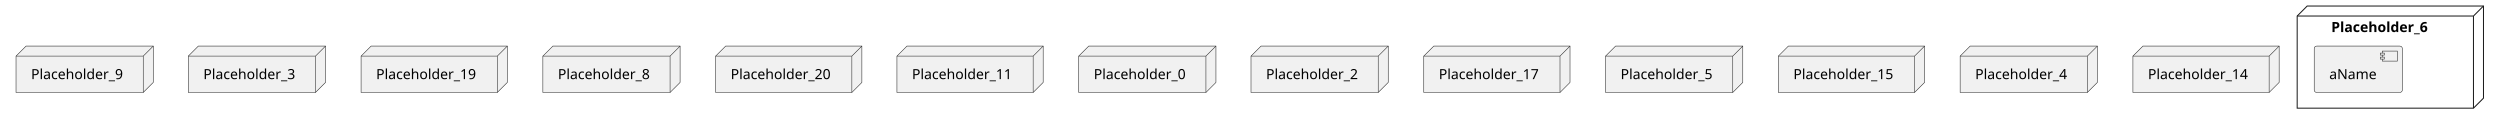
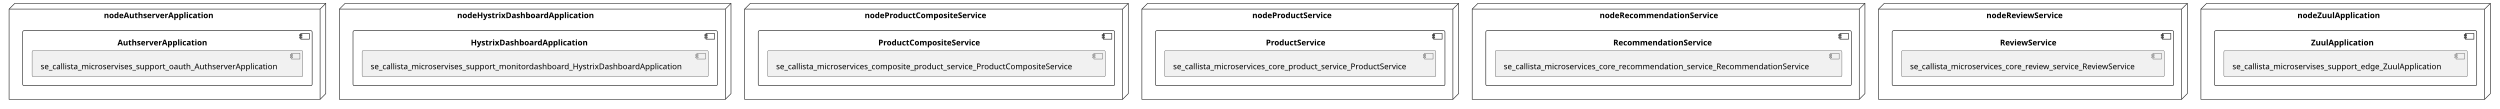
- <svg xmlns="http://www.w3.org/2000/svg" xmlns:xlink="http://www.w3.org/1999/xlink" contentStyleType="text/css" height="125px" preserveAspectRatio="none" style="width:2496px;height:125px;background:#FFFFFF;" version="1.1" viewBox="0 0 2496 125" width="2496px" zoomAndPan="magnify">
+ <svg xmlns="http://www.w3.org/2000/svg" xmlns:xlink="http://www.w3.org/1999/xlink" contentStyleType="text/css" height="192px" preserveAspectRatio="none" style="width:4405px;height:192px;background:#FFFFFF;" version="1.1" viewBox="0 0 4405 192" width="4405px" zoomAndPan="magnify">
  <defs />
  <g>
-     <g id="cluster_Placeholder_6">
-       <polygon fill="none" points="2293.5,16,2303.5,6,2479.5,6,2479.5,98,2469.5,108,2293.5,108,2293.5,16" style="stroke:#181818;stroke-width:1.0;" />
-       <line style="stroke:#181818;stroke-width:1.0;" x1="2469.5" x2="2479.5" y1="16" y2="6" />
-       <line style="stroke:#181818;stroke-width:1.0;" x1="2293.5" x2="2469.5" y1="16" y2="16" />
-       <line style="stroke:#181818;stroke-width:1.0;" x1="2469.5" x2="2469.5" y1="16" y2="108" />
-       <text fill="#000000" font-family="sans-serif" font-size="14" font-weight="bold" lengthAdjust="spacing" textLength="110" x="2327.5" y="31.995">Placeholder_6</text>
+     <g id="cluster_nodeAuthserverApplication">
+       <polygon fill="none" points="16,16,26,6,574,6,574,165,564,175,16,175,16,16" style="stroke:#181818;stroke-width:1.0;" />
+       <line style="stroke:#181818;stroke-width:1.0;" x1="564" x2="574" y1="16" y2="6" />
+       <line style="stroke:#181818;stroke-width:1.0;" x1="16" x2="564" y1="16" y2="16" />
+       <line style="stroke:#181818;stroke-width:1.0;" x1="564" x2="564" y1="16" y2="175" />
+       <text fill="#000000" font-family="sans-serif" font-size="14" font-weight="bold" lengthAdjust="spacing" textLength="216" x="183" y="31.995">nodeAuthserverApplication</text>
    </g>
-     <g id="elem_aName">
-       <a href="callistaenterprise-blog-microservices.system#_v_4EMLw4Ee6nz4rkStDbzw" target="_top" title="callistaenterprise-blog-microservices.system#_v_4EMLw4Ee6nz4rkStDbzw" xlink:actuate="onRequest" xlink:href="callistaenterprise-blog-microservices.system#_v_4EMLw4Ee6nz4rkStDbzw" xlink:show="new" xlink:title="callistaenterprise-blog-microservices.system#_v_4EMLw4Ee6nz4rkStDbzw" xlink:type="simple">
-         <rect fill="#F1F1F1" height="46.297" rx="2.5" ry="2.5" style="stroke:#181818;stroke-width:0.5;" width="88" x="2310.5" y="46" />
-         <rect fill="#F1F1F1" height="10" style="stroke:#181818;stroke-width:0.5;" width="15" x="2378.5" y="51" />
-         <rect fill="#F1F1F1" height="2" style="stroke:#181818;stroke-width:0.5;" width="4" x="2376.5" y="53" />
-         <rect fill="#F1F1F1" height="2" style="stroke:#181818;stroke-width:0.5;" width="4" x="2376.5" y="57" />
-         <text fill="#000000" font-family="sans-serif" font-size="14" lengthAdjust="spacing" textLength="48" x="2325.5" y="78.995">aName</text>
+     <g id="cluster_AuthserverApplication">
+       <rect fill="none" height="97" rx="2.5" ry="2.5" style="stroke:#181818;stroke-width:1.0;" width="510" x="40" y="54" />
+       <rect fill="none" height="10" style="stroke:#181818;stroke-width:1.0;" width="15" x="530" y="59" />
+       <rect fill="none" height="2" style="stroke:#181818;stroke-width:1.0;" width="4" x="528" y="61" />
+       <rect fill="none" height="2" style="stroke:#181818;stroke-width:1.0;" width="4" x="528" y="65" />
+       <text fill="#000000" font-family="sans-serif" font-size="14" font-weight="bold" lengthAdjust="spacing" textLength="176" x="207" y="79.995">AuthserverApplication</text>
+     </g>
+     <g id="cluster_nodeHystrixDashboardApplication">
+       <polygon fill="none" points="598,16,608,6,1288,6,1288,165,1278,175,598,175,598,16" style="stroke:#181818;stroke-width:1.0;" />
+       <line style="stroke:#181818;stroke-width:1.0;" x1="1278" x2="1288" y1="16" y2="6" />
+       <line style="stroke:#181818;stroke-width:1.0;" x1="598" x2="1278" y1="16" y2="16" />
+       <line style="stroke:#181818;stroke-width:1.0;" x1="1278" x2="1278" y1="16" y2="175" />
+       <text fill="#000000" font-family="sans-serif" font-size="14" font-weight="bold" lengthAdjust="spacing" textLength="267" x="805.5" y="31.995">nodeHystrixDashboardApplication</text>
+     </g>
+     <g id="cluster_HystrixDashboardApplication">
+       <rect fill="none" height="97" rx="2.5" ry="2.5" style="stroke:#181818;stroke-width:1.0;" width="642" x="622" y="54" />
+       <rect fill="none" height="10" style="stroke:#181818;stroke-width:1.0;" width="15" x="1244" y="59" />
+       <rect fill="none" height="2" style="stroke:#181818;stroke-width:1.0;" width="4" x="1242" y="61" />
+       <rect fill="none" height="2" style="stroke:#181818;stroke-width:1.0;" width="4" x="1242" y="65" />
+       <text fill="#000000" font-family="sans-serif" font-size="14" font-weight="bold" lengthAdjust="spacing" textLength="227" x="829.5" y="79.995">HystrixDashboardApplication</text>
+     </g>
+     <g id="cluster_nodeProductCompositeService">
+       <polygon fill="none" points="1312,16,1322,6,1988,6,1988,165,1978,175,1312,175,1312,16" style="stroke:#181818;stroke-width:1.0;" />
+       <line style="stroke:#181818;stroke-width:1.0;" x1="1978" x2="1988" y1="16" y2="6" />
+       <line style="stroke:#181818;stroke-width:1.0;" x1="1312" x2="1978" y1="16" y2="16" />
+       <line style="stroke:#181818;stroke-width:1.0;" x1="1978" x2="1978" y1="16" y2="175" />
+       <text fill="#000000" font-family="sans-serif" font-size="14" font-weight="bold" lengthAdjust="spacing" textLength="245" x="1523.5" y="31.995">nodeProductCompositeService</text>
+     </g>
+     <g id="cluster_ProductCompositeService">
+       <rect fill="none" height="97" rx="2.5" ry="2.5" style="stroke:#181818;stroke-width:1.0;" width="628" x="1336" y="54" />
+       <rect fill="none" height="10" style="stroke:#181818;stroke-width:1.0;" width="15" x="1944" y="59" />
+       <rect fill="none" height="2" style="stroke:#181818;stroke-width:1.0;" width="4" x="1942" y="61" />
+       <rect fill="none" height="2" style="stroke:#181818;stroke-width:1.0;" width="4" x="1942" y="65" />
+       <text fill="#000000" font-family="sans-serif" font-size="14" font-weight="bold" lengthAdjust="spacing" textLength="205" x="1547.5" y="79.995">ProductCompositeService</text>
+     </g>
+     <g id="cluster_nodeProductService">
+       <polygon fill="none" points="2012,16,2022,6,2570,6,2570,165,2560,175,2012,175,2012,16" style="stroke:#181818;stroke-width:1.0;" />
+       <line style="stroke:#181818;stroke-width:1.0;" x1="2560" x2="2570" y1="16" y2="6" />
+       <line style="stroke:#181818;stroke-width:1.0;" x1="2012" x2="2560" y1="16" y2="16" />
+       <line style="stroke:#181818;stroke-width:1.0;" x1="2560" x2="2560" y1="16" y2="175" />
+       <text fill="#000000" font-family="sans-serif" font-size="14" font-weight="bold" lengthAdjust="spacing" textLength="161" x="2206.5" y="31.995">nodeProductService</text>
+     </g>
+     <g id="cluster_ProductService">
+       <rect fill="none" height="97" rx="2.5" ry="2.5" style="stroke:#181818;stroke-width:1.0;" width="510" x="2036" y="54" />
+       <rect fill="none" height="10" style="stroke:#181818;stroke-width:1.0;" width="15" x="2526" y="59" />
+       <rect fill="none" height="2" style="stroke:#181818;stroke-width:1.0;" width="4" x="2524" y="61" />
+       <rect fill="none" height="2" style="stroke:#181818;stroke-width:1.0;" width="4" x="2524" y="65" />
+       <text fill="#000000" font-family="sans-serif" font-size="14" font-weight="bold" lengthAdjust="spacing" textLength="121" x="2230.5" y="79.995">ProductService</text>
+     </g>
+     <g id="cluster_nodeRecommendationService">
+       <polygon fill="none" points="2594,16,2604,6,3286,6,3286,165,3276,175,2594,175,2594,16" style="stroke:#181818;stroke-width:1.0;" />
+       <line style="stroke:#181818;stroke-width:1.0;" x1="3276" x2="3286" y1="16" y2="6" />
+       <line style="stroke:#181818;stroke-width:1.0;" x1="2594" x2="3276" y1="16" y2="16" />
+       <line style="stroke:#181818;stroke-width:1.0;" x1="3276" x2="3276" y1="16" y2="175" />
+       <text fill="#000000" font-family="sans-serif" font-size="14" font-weight="bold" lengthAdjust="spacing" textLength="235" x="2818.5" y="31.995">nodeRecommendationService</text>
+     </g>
+     <g id="cluster_RecommendationService">
+       <rect fill="none" height="97" rx="2.5" ry="2.5" style="stroke:#181818;stroke-width:1.0;" width="644" x="2618" y="54" />
+       <rect fill="none" height="10" style="stroke:#181818;stroke-width:1.0;" width="15" x="3242" y="59" />
+       <rect fill="none" height="2" style="stroke:#181818;stroke-width:1.0;" width="4" x="3240" y="61" />
+       <rect fill="none" height="2" style="stroke:#181818;stroke-width:1.0;" width="4" x="3240" y="65" />
+       <text fill="#000000" font-family="sans-serif" font-size="14" font-weight="bold" lengthAdjust="spacing" textLength="195" x="2842.5" y="79.995">RecommendationService</text>
+     </g>
+     <g id="cluster_nodeReviewService">
+       <polygon fill="none" points="3310,16,3320,6,3854,6,3854,165,3844,175,3310,175,3310,16" style="stroke:#181818;stroke-width:1.0;" />
+       <line style="stroke:#181818;stroke-width:1.0;" x1="3844" x2="3854" y1="16" y2="6" />
+       <line style="stroke:#181818;stroke-width:1.0;" x1="3310" x2="3844" y1="16" y2="16" />
+       <line style="stroke:#181818;stroke-width:1.0;" x1="3844" x2="3844" y1="16" y2="175" />
+       <text fill="#000000" font-family="sans-serif" font-size="14" font-weight="bold" lengthAdjust="spacing" textLength="156" x="3500" y="31.995">nodeReviewService</text>
+     </g>
+     <g id="cluster_ReviewService">
+       <rect fill="none" height="97" rx="2.5" ry="2.5" style="stroke:#181818;stroke-width:1.0;" width="496" x="3334" y="54" />
+       <rect fill="none" height="10" style="stroke:#181818;stroke-width:1.0;" width="15" x="3810" y="59" />
+       <rect fill="none" height="2" style="stroke:#181818;stroke-width:1.0;" width="4" x="3808" y="61" />
+       <rect fill="none" height="2" style="stroke:#181818;stroke-width:1.0;" width="4" x="3808" y="65" />
+       <text fill="#000000" font-family="sans-serif" font-size="14" font-weight="bold" lengthAdjust="spacing" textLength="116" x="3524" y="79.995">ReviewService</text>
+     </g>
+     <g id="cluster_nodeZuulApplication">
+       <polygon fill="none" points="3878,16,3888,6,4388,6,4388,165,4378,175,3878,175,3878,16" style="stroke:#181818;stroke-width:1.0;" />
+       <line style="stroke:#181818;stroke-width:1.0;" x1="4378" x2="4388" y1="16" y2="6" />
+       <line style="stroke:#181818;stroke-width:1.0;" x1="3878" x2="4378" y1="16" y2="16" />
+       <line style="stroke:#181818;stroke-width:1.0;" x1="4378" x2="4378" y1="16" y2="175" />
+       <text fill="#000000" font-family="sans-serif" font-size="14" font-weight="bold" lengthAdjust="spacing" textLength="162" x="4048" y="31.995">nodeZuulApplication</text>
+     </g>
+     <g id="cluster_ZuulApplication">
+       <rect fill="none" height="97" rx="2.5" ry="2.5" style="stroke:#181818;stroke-width:1.0;" width="462" x="3902" y="54" />
+       <rect fill="none" height="10" style="stroke:#181818;stroke-width:1.0;" width="15" x="4344" y="59" />
+       <rect fill="none" height="2" style="stroke:#181818;stroke-width:1.0;" width="4" x="4342" y="61" />
+       <rect fill="none" height="2" style="stroke:#181818;stroke-width:1.0;" width="4" x="4342" y="65" />
+       <text fill="#000000" font-family="sans-serif" font-size="14" font-weight="bold" lengthAdjust="spacing" textLength="122" x="4072" y="79.995">ZuulApplication</text>
+     </g>
+     <g id="elem_se_callista_microservises_support_oauth_AuthserverApplication">
+       <a href="callistaenterprise-blog-microservices.system#_dmS-UMApEe6oq-7H2xUatg" target="_top" title="callistaenterprise-blog-microservices.system#_dmS-UMApEe6oq-7H2xUatg" xlink:actuate="onRequest" xlink:href="callistaenterprise-blog-microservices.system#_dmS-UMApEe6oq-7H2xUatg" xlink:show="new" xlink:title="callistaenterprise-blog-microservices.system#_dmS-UMApEe6oq-7H2xUatg" xlink:type="simple">
+         <rect fill="#F1F1F1" height="46.297" rx="2.5" ry="2.5" style="stroke:#181818;stroke-width:0.5;" width="477" x="56.5" y="89" />
+         <rect fill="#F1F1F1" height="10" style="stroke:#181818;stroke-width:0.5;" width="15" x="513.5" y="94" />
+         <rect fill="#F1F1F1" height="2" style="stroke:#181818;stroke-width:0.5;" width="4" x="511.5" y="96" />
+         <rect fill="#F1F1F1" height="2" style="stroke:#181818;stroke-width:0.5;" width="4" x="511.5" y="100" />
+         <text fill="#000000" font-family="sans-serif" font-size="14" lengthAdjust="spacing" textLength="437" x="71.5" y="121.995">se_callista_microservises_support_oauth_AuthserverApplication</text>
      </a>
    </g>
-     <g id="elem_Placeholder_9">
-       <polygon fill="#F1F1F1" points="16,56,26,46,153,46,153,82.297,143,92.297,16,92.297,16,56" style="stroke:#181818;stroke-width:0.5;" />
-       <line style="stroke:#181818;stroke-width:0.5;" x1="143" x2="153" y1="56" y2="46" />
-       <line style="stroke:#181818;stroke-width:0.5;" x1="16" x2="143" y1="56" y2="56" />
-       <line style="stroke:#181818;stroke-width:0.5;" x1="143" x2="143" y1="56" y2="92.297" />
-       <text fill="#000000" font-family="sans-serif" font-size="14" lengthAdjust="spacing" textLength="97" x="31" y="78.995">Placeholder_9</text>
+     <g id="elem_se_callista_microservises_support_monitordashboard_HystrixDashboardApplication">
+       <a href="callistaenterprise-blog-microservices.system#_dmS-UMApEe6oq-7H2xUatg" target="_top" title="callistaenterprise-blog-microservices.system#_dmS-UMApEe6oq-7H2xUatg" xlink:actuate="onRequest" xlink:href="callistaenterprise-blog-microservices.system#_dmS-UMApEe6oq-7H2xUatg" xlink:show="new" xlink:title="callistaenterprise-blog-microservices.system#_dmS-UMApEe6oq-7H2xUatg" xlink:type="simple">
+         <rect fill="#F1F1F1" height="46.297" rx="2.5" ry="2.5" style="stroke:#181818;stroke-width:0.5;" width="610" x="638" y="89" />
+         <rect fill="#F1F1F1" height="10" style="stroke:#181818;stroke-width:0.5;" width="15" x="1228" y="94" />
+         <rect fill="#F1F1F1" height="2" style="stroke:#181818;stroke-width:0.5;" width="4" x="1226" y="96" />
+         <rect fill="#F1F1F1" height="2" style="stroke:#181818;stroke-width:0.5;" width="4" x="1226" y="100" />
+         <text fill="#000000" font-family="sans-serif" font-size="14" lengthAdjust="spacing" textLength="570" x="653" y="121.995">se_callista_microservises_support_monitordashboard_HystrixDashboardApplication</text>
+       </a>
    </g>
-     <g id="elem_Placeholder_3">
-       <polygon fill="#F1F1F1" points="188,56,198,46,325,46,325,82.297,315,92.297,188,92.297,188,56" style="stroke:#181818;stroke-width:0.5;" />
-       <line style="stroke:#181818;stroke-width:0.5;" x1="315" x2="325" y1="56" y2="46" />
-       <line style="stroke:#181818;stroke-width:0.5;" x1="188" x2="315" y1="56" y2="56" />
-       <line style="stroke:#181818;stroke-width:0.5;" x1="315" x2="315" y1="56" y2="92.297" />
-       <text fill="#000000" font-family="sans-serif" font-size="14" lengthAdjust="spacing" textLength="97" x="203" y="78.995">Placeholder_3</text>
+     <g id="elem_se_callista_microservices_composite_product_service_ProductCompositeService">
+       <a href="callistaenterprise-blog-microservices.system#_dmS-UMApEe6oq-7H2xUatg" target="_top" title="callistaenterprise-blog-microservices.system#_dmS-UMApEe6oq-7H2xUatg" xlink:actuate="onRequest" xlink:href="callistaenterprise-blog-microservices.system#_dmS-UMApEe6oq-7H2xUatg" xlink:show="new" xlink:title="callistaenterprise-blog-microservices.system#_dmS-UMApEe6oq-7H2xUatg" xlink:type="simple">
+         <rect fill="#F1F1F1" height="46.297" rx="2.5" ry="2.5" style="stroke:#181818;stroke-width:0.5;" width="595" x="1352.5" y="89" />
+         <rect fill="#F1F1F1" height="10" style="stroke:#181818;stroke-width:0.5;" width="15" x="1927.5" y="94" />
+         <rect fill="#F1F1F1" height="2" style="stroke:#181818;stroke-width:0.5;" width="4" x="1925.5" y="96" />
+         <rect fill="#F1F1F1" height="2" style="stroke:#181818;stroke-width:0.5;" width="4" x="1925.5" y="100" />
+         <text fill="#000000" font-family="sans-serif" font-size="14" lengthAdjust="spacing" textLength="555" x="1367.5" y="121.995">se_callista_microservices_composite_product_service_ProductCompositeService</text>
+       </a>
    </g>
-     <g id="elem_Placeholder_19">
-       <polygon fill="#F1F1F1" points="360.5,56,370.5,46,506.5,46,506.5,82.297,496.5,92.297,360.5,92.297,360.5,56" style="stroke:#181818;stroke-width:0.5;" />
-       <line style="stroke:#181818;stroke-width:0.5;" x1="496.5" x2="506.5" y1="56" y2="46" />
-       <line style="stroke:#181818;stroke-width:0.5;" x1="360.5" x2="496.5" y1="56" y2="56" />
-       <line style="stroke:#181818;stroke-width:0.5;" x1="496.5" x2="496.5" y1="56" y2="92.297" />
-       <text fill="#000000" font-family="sans-serif" font-size="14" lengthAdjust="spacing" textLength="106" x="375.5" y="78.995">Placeholder_19</text>
+     <g id="elem_se_callista_microservices_core_product_service_ProductService">
+       <a href="callistaenterprise-blog-microservices.system#_dmS-UMApEe6oq-7H2xUatg" target="_top" title="callistaenterprise-blog-microservices.system#_dmS-UMApEe6oq-7H2xUatg" xlink:actuate="onRequest" xlink:href="callistaenterprise-blog-microservices.system#_dmS-UMApEe6oq-7H2xUatg" xlink:show="new" xlink:title="callistaenterprise-blog-microservices.system#_dmS-UMApEe6oq-7H2xUatg" xlink:type="simple">
+         <rect fill="#F1F1F1" height="46.297" rx="2.5" ry="2.5" style="stroke:#181818;stroke-width:0.5;" width="478" x="2052" y="89" />
+         <rect fill="#F1F1F1" height="10" style="stroke:#181818;stroke-width:0.5;" width="15" x="2510" y="94" />
+         <rect fill="#F1F1F1" height="2" style="stroke:#181818;stroke-width:0.5;" width="4" x="2508" y="96" />
+         <rect fill="#F1F1F1" height="2" style="stroke:#181818;stroke-width:0.5;" width="4" x="2508" y="100" />
+         <text fill="#000000" font-family="sans-serif" font-size="14" lengthAdjust="spacing" textLength="438" x="2067" y="121.995">se_callista_microservices_core_product_service_ProductService</text>
+       </a>
    </g>
-     <g id="elem_Placeholder_8">
-       <polygon fill="#F1F1F1" points="542,56,552,46,679,46,679,82.297,669,92.297,542,92.297,542,56" style="stroke:#181818;stroke-width:0.5;" />
-       <line style="stroke:#181818;stroke-width:0.5;" x1="669" x2="679" y1="56" y2="46" />
-       <line style="stroke:#181818;stroke-width:0.5;" x1="542" x2="669" y1="56" y2="56" />
-       <line style="stroke:#181818;stroke-width:0.5;" x1="669" x2="669" y1="56" y2="92.297" />
-       <text fill="#000000" font-family="sans-serif" font-size="14" lengthAdjust="spacing" textLength="97" x="557" y="78.995">Placeholder_8</text>
+     <g id="elem_se_callista_microservices_core_recommendation_service_RecommendationService">
+       <a href="callistaenterprise-blog-microservices.system#_dmS-UMApEe6oq-7H2xUatg" target="_top" title="callistaenterprise-blog-microservices.system#_dmS-UMApEe6oq-7H2xUatg" xlink:actuate="onRequest" xlink:href="callistaenterprise-blog-microservices.system#_dmS-UMApEe6oq-7H2xUatg" xlink:show="new" xlink:title="callistaenterprise-blog-microservices.system#_dmS-UMApEe6oq-7H2xUatg" xlink:type="simple">
+         <rect fill="#F1F1F1" height="46.297" rx="2.5" ry="2.5" style="stroke:#181818;stroke-width:0.5;" width="611" x="2634.5" y="89" />
+         <rect fill="#F1F1F1" height="10" style="stroke:#181818;stroke-width:0.5;" width="15" x="3225.5" y="94" />
+         <rect fill="#F1F1F1" height="2" style="stroke:#181818;stroke-width:0.5;" width="4" x="3223.5" y="96" />
+         <rect fill="#F1F1F1" height="2" style="stroke:#181818;stroke-width:0.5;" width="4" x="3223.5" y="100" />
+         <text fill="#000000" font-family="sans-serif" font-size="14" lengthAdjust="spacing" textLength="571" x="2649.5" y="121.995">se_callista_microservices_core_recommendation_service_RecommendationService</text>
+       </a>
    </g>
-     <g id="elem_Placeholder_20">
-       <polygon fill="#F1F1F1" points="714.5,56,724.5,46,860.5,46,860.5,82.297,850.5,92.297,714.5,92.297,714.5,56" style="stroke:#181818;stroke-width:0.5;" />
-       <line style="stroke:#181818;stroke-width:0.5;" x1="850.5" x2="860.5" y1="56" y2="46" />
-       <line style="stroke:#181818;stroke-width:0.5;" x1="714.5" x2="850.5" y1="56" y2="56" />
-       <line style="stroke:#181818;stroke-width:0.5;" x1="850.5" x2="850.5" y1="56" y2="92.297" />
-       <text fill="#000000" font-family="sans-serif" font-size="14" lengthAdjust="spacing" textLength="106" x="729.5" y="78.995">Placeholder_20</text>
+     <g id="elem_se_callista_microservices_core_review_service_ReviewService">
+       <a href="callistaenterprise-blog-microservices.system#_dmS-UMApEe6oq-7H2xUatg" target="_top" title="callistaenterprise-blog-microservices.system#_dmS-UMApEe6oq-7H2xUatg" xlink:actuate="onRequest" xlink:href="callistaenterprise-blog-microservices.system#_dmS-UMApEe6oq-7H2xUatg" xlink:show="new" xlink:title="callistaenterprise-blog-microservices.system#_dmS-UMApEe6oq-7H2xUatg" xlink:type="simple">
+         <rect fill="#F1F1F1" height="46.297" rx="2.5" ry="2.5" style="stroke:#181818;stroke-width:0.5;" width="463" x="3350.5" y="89" />
+         <rect fill="#F1F1F1" height="10" style="stroke:#181818;stroke-width:0.5;" width="15" x="3793.5" y="94" />
+         <rect fill="#F1F1F1" height="2" style="stroke:#181818;stroke-width:0.5;" width="4" x="3791.5" y="96" />
+         <rect fill="#F1F1F1" height="2" style="stroke:#181818;stroke-width:0.5;" width="4" x="3791.5" y="100" />
+         <text fill="#000000" font-family="sans-serif" font-size="14" lengthAdjust="spacing" textLength="423" x="3365.5" y="121.995">se_callista_microservices_core_review_service_ReviewService</text>
+       </a>
    </g>
-     <g id="elem_Placeholder_11">
-       <polygon fill="#F1F1F1" points="895.5,56,905.5,46,1041.5,46,1041.5,82.297,1031.5,92.297,895.5,92.297,895.5,56" style="stroke:#181818;stroke-width:0.5;" />
-       <line style="stroke:#181818;stroke-width:0.5;" x1="1031.5" x2="1041.5" y1="56" y2="46" />
-       <line style="stroke:#181818;stroke-width:0.5;" x1="895.5" x2="1031.5" y1="56" y2="56" />
-       <line style="stroke:#181818;stroke-width:0.5;" x1="1031.5" x2="1031.5" y1="56" y2="92.297" />
-       <text fill="#000000" font-family="sans-serif" font-size="14" lengthAdjust="spacing" textLength="106" x="910.5" y="78.995">Placeholder_11</text>
-     </g>
-     <g id="elem_Placeholder_0">
-       <polygon fill="#F1F1F1" points="1077,56,1087,46,1214,46,1214,82.297,1204,92.297,1077,92.297,1077,56" style="stroke:#181818;stroke-width:0.5;" />
-       <line style="stroke:#181818;stroke-width:0.5;" x1="1204" x2="1214" y1="56" y2="46" />
-       <line style="stroke:#181818;stroke-width:0.5;" x1="1077" x2="1204" y1="56" y2="56" />
-       <line style="stroke:#181818;stroke-width:0.5;" x1="1204" x2="1204" y1="56" y2="92.297" />
-       <text fill="#000000" font-family="sans-serif" font-size="14" lengthAdjust="spacing" textLength="97" x="1092" y="78.995">Placeholder_0</text>
-     </g>
-     <g id="elem_Placeholder_2">
-       <polygon fill="#F1F1F1" points="1249,56,1259,46,1386,46,1386,82.297,1376,92.297,1249,92.297,1249,56" style="stroke:#181818;stroke-width:0.5;" />
-       <line style="stroke:#181818;stroke-width:0.5;" x1="1376" x2="1386" y1="56" y2="46" />
-       <line style="stroke:#181818;stroke-width:0.5;" x1="1249" x2="1376" y1="56" y2="56" />
-       <line style="stroke:#181818;stroke-width:0.5;" x1="1376" x2="1376" y1="56" y2="92.297" />
-       <text fill="#000000" font-family="sans-serif" font-size="14" lengthAdjust="spacing" textLength="97" x="1264" y="78.995">Placeholder_2</text>
-     </g>
-     <g id="elem_Placeholder_17">
-       <polygon fill="#F1F1F1" points="1421.5,56,1431.5,46,1567.5,46,1567.5,82.297,1557.5,92.297,1421.5,92.297,1421.5,56" style="stroke:#181818;stroke-width:0.5;" />
-       <line style="stroke:#181818;stroke-width:0.5;" x1="1557.5" x2="1567.5" y1="56" y2="46" />
-       <line style="stroke:#181818;stroke-width:0.5;" x1="1421.5" x2="1557.5" y1="56" y2="56" />
-       <line style="stroke:#181818;stroke-width:0.5;" x1="1557.5" x2="1557.5" y1="56" y2="92.297" />
-       <text fill="#000000" font-family="sans-serif" font-size="14" lengthAdjust="spacing" textLength="106" x="1436.5" y="78.995">Placeholder_17</text>
-     </g>
-     <g id="elem_Placeholder_5">
-       <polygon fill="#F1F1F1" points="1603,56,1613,46,1740,46,1740,82.297,1730,92.297,1603,92.297,1603,56" style="stroke:#181818;stroke-width:0.5;" />
-       <line style="stroke:#181818;stroke-width:0.5;" x1="1730" x2="1740" y1="56" y2="46" />
-       <line style="stroke:#181818;stroke-width:0.5;" x1="1603" x2="1730" y1="56" y2="56" />
-       <line style="stroke:#181818;stroke-width:0.5;" x1="1730" x2="1730" y1="56" y2="92.297" />
-       <text fill="#000000" font-family="sans-serif" font-size="14" lengthAdjust="spacing" textLength="97" x="1618" y="78.995">Placeholder_5</text>
-     </g>
-     <g id="elem_Placeholder_15">
-       <polygon fill="#F1F1F1" points="1775.5,56,1785.5,46,1921.5,46,1921.5,82.297,1911.5,92.297,1775.5,92.297,1775.5,56" style="stroke:#181818;stroke-width:0.5;" />
-       <line style="stroke:#181818;stroke-width:0.5;" x1="1911.5" x2="1921.5" y1="56" y2="46" />
-       <line style="stroke:#181818;stroke-width:0.5;" x1="1775.5" x2="1911.5" y1="56" y2="56" />
-       <line style="stroke:#181818;stroke-width:0.5;" x1="1911.5" x2="1911.5" y1="56" y2="92.297" />
-       <text fill="#000000" font-family="sans-serif" font-size="14" lengthAdjust="spacing" textLength="106" x="1790.5" y="78.995">Placeholder_15</text>
-     </g>
-     <g id="elem_Placeholder_4">
-       <polygon fill="#F1F1F1" points="1957,56,1967,46,2094,46,2094,82.297,2084,92.297,1957,92.297,1957,56" style="stroke:#181818;stroke-width:0.5;" />
-       <line style="stroke:#181818;stroke-width:0.5;" x1="2084" x2="2094" y1="56" y2="46" />
-       <line style="stroke:#181818;stroke-width:0.5;" x1="1957" x2="2084" y1="56" y2="56" />
-       <line style="stroke:#181818;stroke-width:0.5;" x1="2084" x2="2084" y1="56" y2="92.297" />
-       <text fill="#000000" font-family="sans-serif" font-size="14" lengthAdjust="spacing" textLength="97" x="1972" y="78.995">Placeholder_4</text>
-     </g>
-     <g id="elem_Placeholder_14">
-       <polygon fill="#F1F1F1" points="2129.5,56,2139.5,46,2275.5,46,2275.5,82.297,2265.5,92.297,2129.5,92.297,2129.5,56" style="stroke:#181818;stroke-width:0.5;" />
-       <line style="stroke:#181818;stroke-width:0.5;" x1="2265.5" x2="2275.5" y1="56" y2="46" />
-       <line style="stroke:#181818;stroke-width:0.5;" x1="2129.5" x2="2265.5" y1="56" y2="56" />
-       <line style="stroke:#181818;stroke-width:0.5;" x1="2265.5" x2="2265.5" y1="56" y2="92.297" />
-       <text fill="#000000" font-family="sans-serif" font-size="14" lengthAdjust="spacing" textLength="106" x="2144.5" y="78.995">Placeholder_14</text>
+     <g id="elem_se_callista_microservises_support_edge_ZuulApplication">
+       <a href="callistaenterprise-blog-microservices.system#_dmS-UMApEe6oq-7H2xUatg" target="_top" title="callistaenterprise-blog-microservices.system#_dmS-UMApEe6oq-7H2xUatg" xlink:actuate="onRequest" xlink:href="callistaenterprise-blog-microservices.system#_dmS-UMApEe6oq-7H2xUatg" xlink:show="new" xlink:title="callistaenterprise-blog-microservices.system#_dmS-UMApEe6oq-7H2xUatg" xlink:type="simple">
+         <rect fill="#F1F1F1" height="46.297" rx="2.5" ry="2.5" style="stroke:#181818;stroke-width:0.5;" width="429" x="3918.5" y="89" />
+         <rect fill="#F1F1F1" height="10" style="stroke:#181818;stroke-width:0.5;" width="15" x="4327.5" y="94" />
+         <rect fill="#F1F1F1" height="2" style="stroke:#181818;stroke-width:0.5;" width="4" x="4325.5" y="96" />
+         <rect fill="#F1F1F1" height="2" style="stroke:#181818;stroke-width:0.5;" width="4" x="4325.5" y="100" />
+         <text fill="#000000" font-family="sans-serif" font-size="14" lengthAdjust="spacing" textLength="389" x="3933.5" y="121.995">se_callista_microservises_support_edge_ZuulApplication</text>
+       </a>
    </g>
  </g>
</svg>
